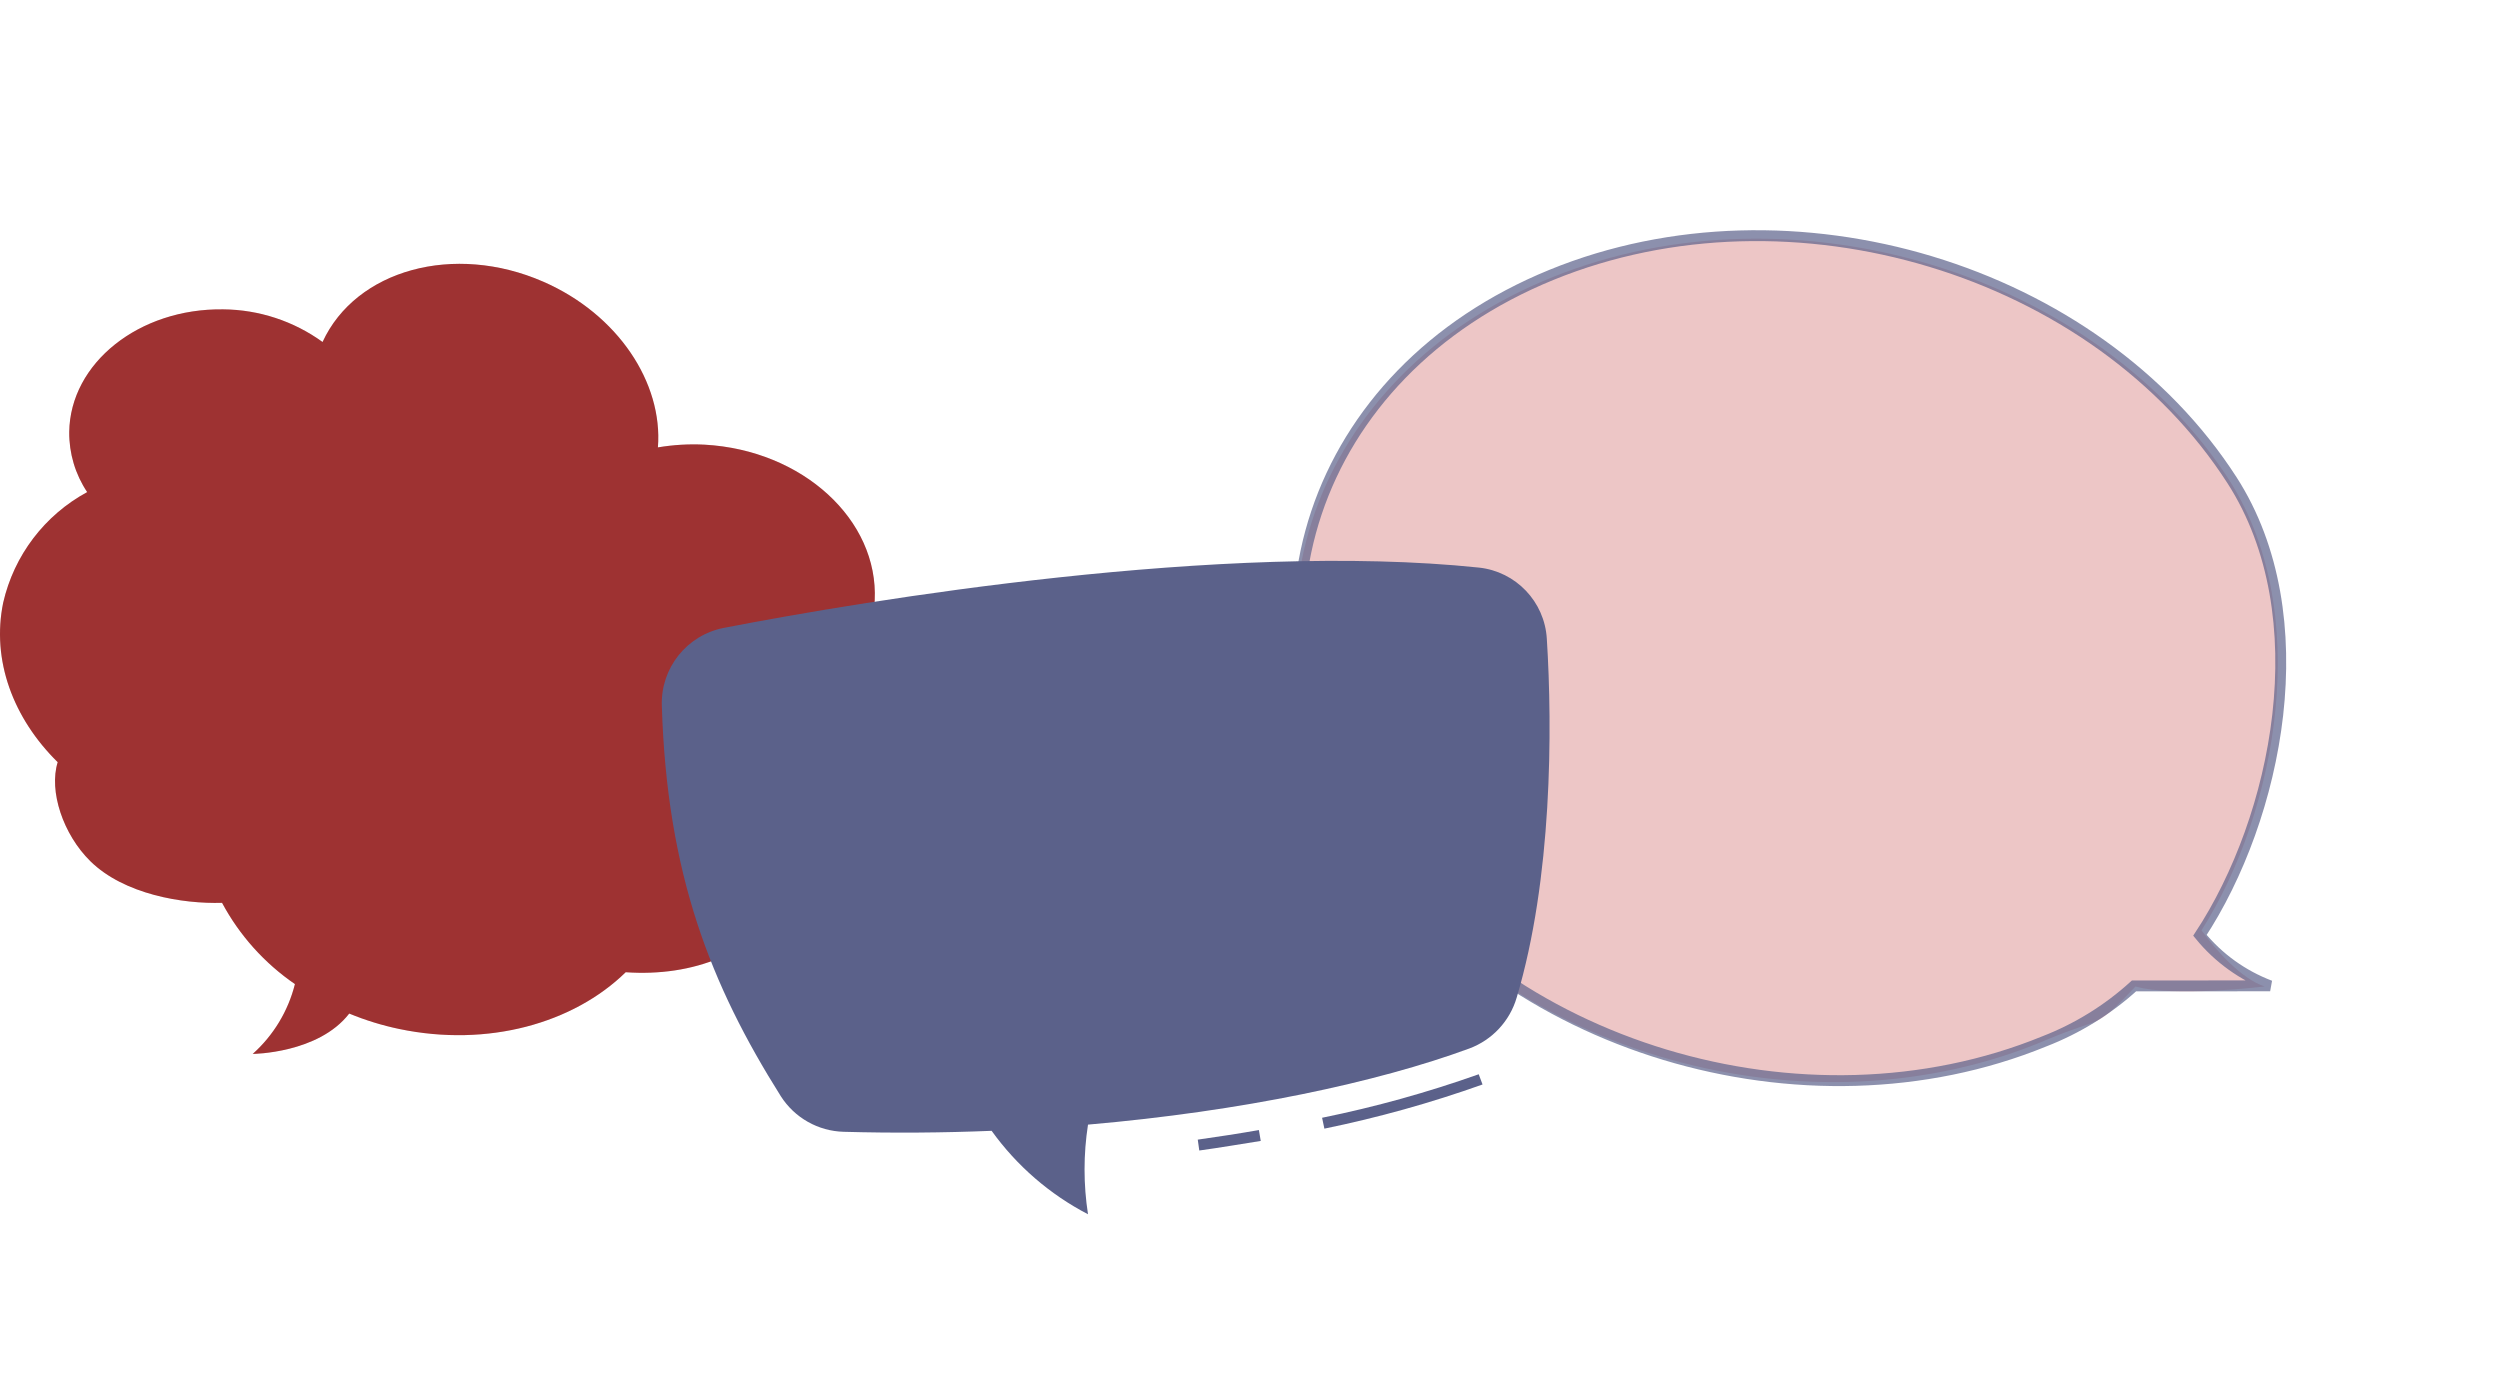
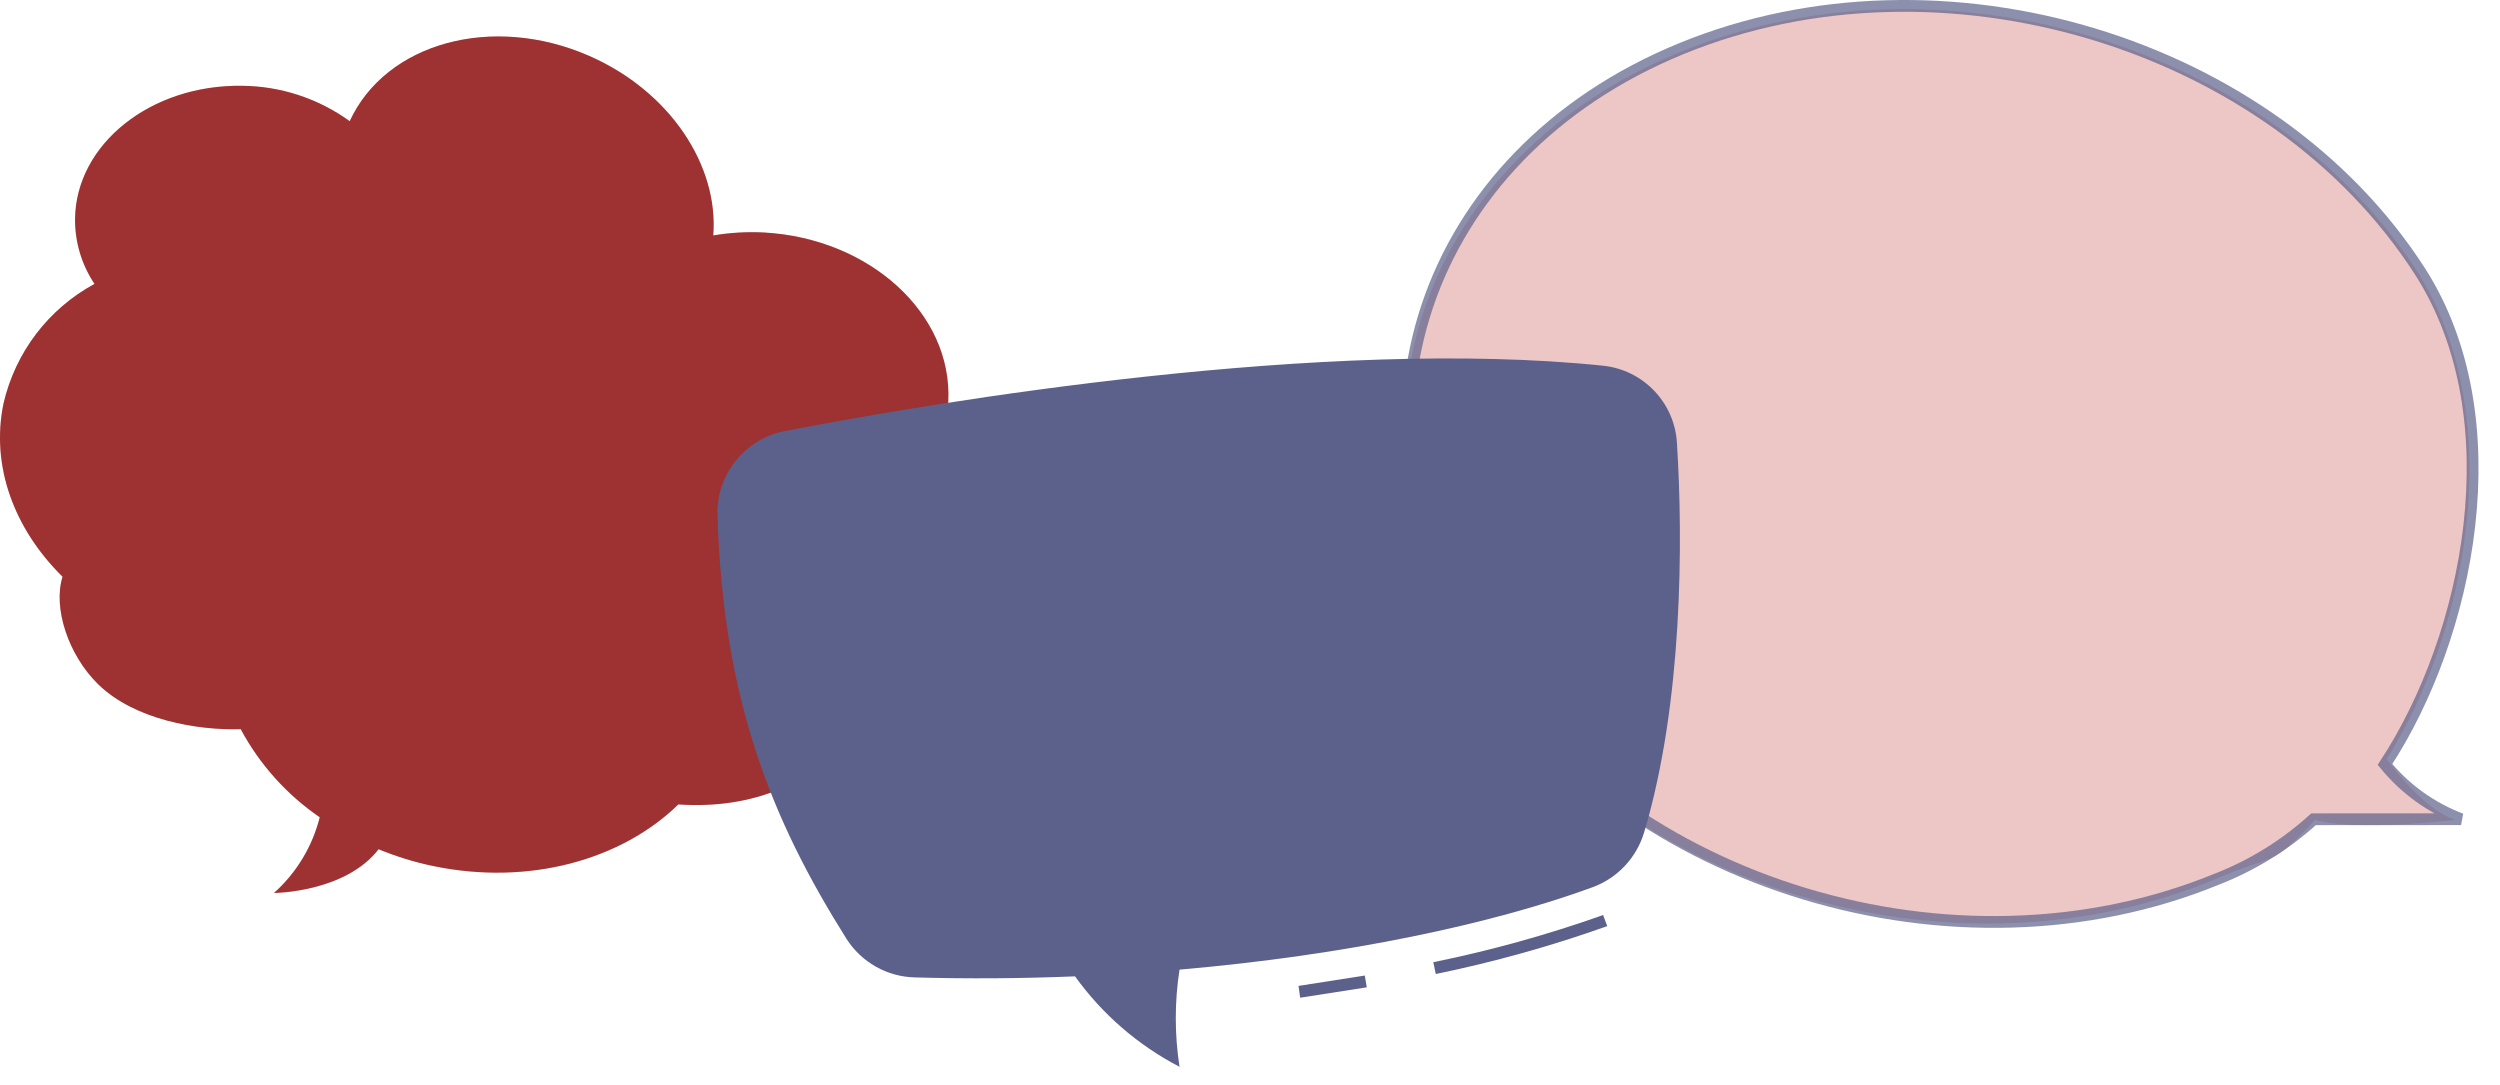
- <svg xmlns="http://www.w3.org/2000/svg" width="229.833" height="126.678" viewBox="0 0 229.833 126.678">
-   <g id="comments" transform="translate(-144.796 -18.82)">
-     <path id="Path_6063" data-name="Path 6063" d="M315.07,37.33c22.92,6.48,39.78,30.4,37.66,53.41-1.37,14.79-15.846,26.968-28.086,31.1-.126,2.249.04,5.774,1.264,7.664,0,0-7.135-4.47-9.225-7.47-5.571.739-3.918.274-9.313-1.3-22.93-6.48-39.79-30.4-37.66-53.42S292.14,30.84,315.07,37.33Z" transform="translate(18.215 213.967) rotate(-39)" fill="#edc6c6" />
-     <path id="Path_6064" data-name="Path 6064" d="M315.07,37.33c22.92,6.48,39.78,30.4,37.66,53.41-1.37,14.79-15.844,27-28.084,31.127a15.351,15.351,0,0,0,2.224,7.632l-9.862-7.7a26.524,26.524,0,0,1-9.639-1.064c-22.93-6.48-39.79-30.4-37.66-53.42S292.14,30.84,315.07,37.33Z" transform="matrix(0.788, -0.616, 0.616, 0.788, 16.152, 208.758)" fill="#edc6c6" stroke="#5b618a" stroke-width="1" opacity="0.7" />
-     <path id="Path_6065" data-name="Path 6065" d="M145.09,74.22a15.49,15.49,0,0,1,7.72-10.16,9.78,9.78,0,0,1-1.65-5.53c.09-6.34,6.43-11.38,14.15-11.27a15.8,15.8,0,0,1,9.14,3c3.07-6.65,12.09-9.13,20.3-5.54,6.86,3,11,9.3,10.53,15.23a19.67,19.67,0,0,1,4.3-.25c9,.5,16,6.91,15.63,14.32-.25,4.51-3.19,8.34-7.48,10.54,3,5.68,3.11,12.1-.22,17s-9,7.07-15.19,6.64c-4.8,4.69-12.66,6.92-20.81,5.22A26,26,0,0,1,176.9,112c-2.83,3.67-8.87,3.71-8.87,3.71a12.79,12.79,0,0,0,3.88-6.42,21.2,21.2,0,0,1-6.7-7.47c-3.61.11-9-.77-12.11-3.83-2.5-2.46-3.83-6.44-3-9.1C146,84.85,144,79.51,145.09,74.22Z" fill="#c53f3f" />
-     <path id="Path_6066" data-name="Path 6066" d="M145.09,74.22a15.49,15.49,0,0,1,7.72-10.16,9.78,9.78,0,0,1-1.65-5.53c.09-6.34,6.43-11.38,14.15-11.27a15.8,15.8,0,0,1,9.14,3c3.07-6.65,12.09-9.13,20.3-5.54,6.86,3,11,9.3,10.53,15.23a19.67,19.67,0,0,1,4.3-.25c9,.5,16,6.91,15.63,14.32-.25,4.51-3.19,8.34-7.48,10.54,3,5.68,3.11,12.1-.22,17s-9,7.07-15.19,6.64c-4.8,4.69-12.66,6.92-20.81,5.22A26,26,0,0,1,176.9,112c-2.83,3.67-8.87,3.71-8.87,3.71a12.79,12.79,0,0,0,3.88-6.42,21.2,21.2,0,0,1-6.7-7.47c-3.61.11-9-.77-12.11-3.83-2.5-2.46-3.83-6.44-3-9.1C146,84.85,144,79.51,145.09,74.22Z" opacity="0.2" />
-     <path id="Path_6067" data-name="Path 6067" d="M266.55,122.58l-.21-1a106.749,106.749,0,0,0,14.4-4l.35.94a107.768,107.768,0,0,1-14.54,4.06Z" fill="#5b618a" />
-     <path id="Path_6068" data-name="Path 6068" d="M255.05,124.59l-.14-1c1.9-.27,3.8-.56,5.62-.88l.17,1C258.87,124,257,124.32,255.05,124.59Z" fill="#5b618a" />
-     <path id="Path_6069" data-name="Path 6069" d="M287,77.54A7,7,0,0,0,280.76,71c-23.46-2.45-56.3,3-69.4,5.54a7.05,7.05,0,0,0-5.72,7.16c.47,15.5,4.5,25.67,10.94,35.9a7.08,7.08,0,0,0,5.79,3.27c4.62.13,9.17.09,13.59-.09a25.23,25.23,0,0,0,8.86,7.67,26.88,26.88,0,0,1,0-8.24c14.18-1.23,26.57-3.88,35.06-7a7.13,7.13,0,0,0,4.35-4.68C287.49,99.61,287.53,85.89,287,77.54Z" fill="#5b618a" />
-   </g>
+ <svg xmlns="http://www.w3.org/2000/svg" width="212" height="92">
+   <path d="M141.767 4.713c21.89-9.388 50.046-1.409 62.879 17.807 8.243 12.356 4.657 30.93-2.255 41.844 1.317 1.827 3.665 4.462 5.805 5.161 0 0-8.358 1.016-11.87 0-3.864 4.08-2.872 2.679-8.056 4.851-21.898 9.394-50.054 1.415-62.886-17.815s-5.522-42.461 16.382-51.848z" fill="#edc6c6" />
+   <path d="M142.626 4.106c22.053-9.012 50.073-.549 62.577 18.889 8.031 12.498 4.147 31.036-2.956 41.828 1.706 2.088 3.932 3.69 6.454 4.644l-12.514.007c-2.414 2.192-5.211 3.921-8.251 5.099-22.061 9.019-50.081.555-62.583-18.896s-4.793-42.56 17.274-51.571z" stroke="#5b618a" fill="#edc6c6" opacity=".7" />
+   <path d="M.294 34.235c.994-4.339 3.806-8.04 7.72-10.16-1.094-1.635-1.669-3.563-1.65-5.53.09-6.34 6.43-11.38 14.15-11.27 3.284.026 6.479 1.074 9.14 3 3.07-6.65 12.09-9.13 20.3-5.54 6.86 3 11 9.3 10.53 15.23 1.42-.24 2.862-.324 4.3-.25 9 .5 16 6.91 15.63 14.32-.25 4.51-3.19 8.34-7.48 10.54 3 5.68 3.11 12.1-.22 17s-9 7.07-15.19 6.64c-4.8 4.69-12.66 6.92-20.81 5.22-1.577-.329-3.121-.805-4.61-1.42-2.83 3.67-8.87 3.71-8.87 3.71 1.906-1.704 3.257-3.94 3.88-6.42-2.799-1.918-5.097-4.48-6.7-7.47-3.61.11-9-.77-12.11-3.83-2.5-2.46-3.83-6.44-3-9.1C1.204 44.865-.796 39.525.294 34.235z" fill="#c53f3f" />
+   <path d="M.294 34.235c.994-4.339 3.806-8.04 7.72-10.16-1.094-1.635-1.669-3.563-1.65-5.53.09-6.34 6.43-11.38 14.15-11.27 3.284.026 6.479 1.074 9.14 3 3.07-6.65 12.09-9.13 20.3-5.54 6.86 3 11 9.3 10.53 15.23 1.42-.24 2.862-.324 4.3-.25 9 .5 16 6.91 15.63 14.32-.25 4.51-3.19 8.34-7.48 10.54 3 5.68 3.11 12.1-.22 17s-9 7.07-15.19 6.64c-4.8 4.69-12.66 6.92-20.81 5.22-1.577-.329-3.121-.805-4.61-1.42-2.83 3.67-8.87 3.71-8.87 3.71 1.906-1.704 3.257-3.94 3.88-6.42-2.799-1.918-5.097-4.48-6.7-7.47-3.61.11-9-.77-12.11-3.83-2.5-2.46-3.83-6.44-3-9.1C1.204 44.865-.796 39.525.294 34.235z" opacity=".2" />
+   <path d="M121.754 82.595l-.21-1c4.888-.995 9.699-2.332 14.4-4l.35.94c-4.746 1.692-9.604 3.048-14.54 4.06z" fill="#5b618a" />
+   <path d="M110.254 84.605l-.14-1 5.62-.88.17 1-5.65.88z" fill="#5b618a" />
+   <path d="M142.204 37.555c-.205-3.411-2.843-6.175-6.24-6.54-23.46-2.45-56.3 3-69.4 5.54-3.409.653-5.836 3.691-5.72 7.16.47 15.5 4.5 25.67 10.94 35.9 1.266 1.985 3.436 3.211 5.79 3.27 4.62.13 9.17.09 13.59-.09 2.31 3.217 5.346 5.844 8.86 7.67-.424-2.73-.424-5.51 0-8.24 14.18-1.23 26.57-3.88 35.06-7 2.107-.787 3.719-2.521 4.35-4.68 3.26-10.92 3.3-24.64 2.77-32.99z" fill="#5b618a" />
</svg>
